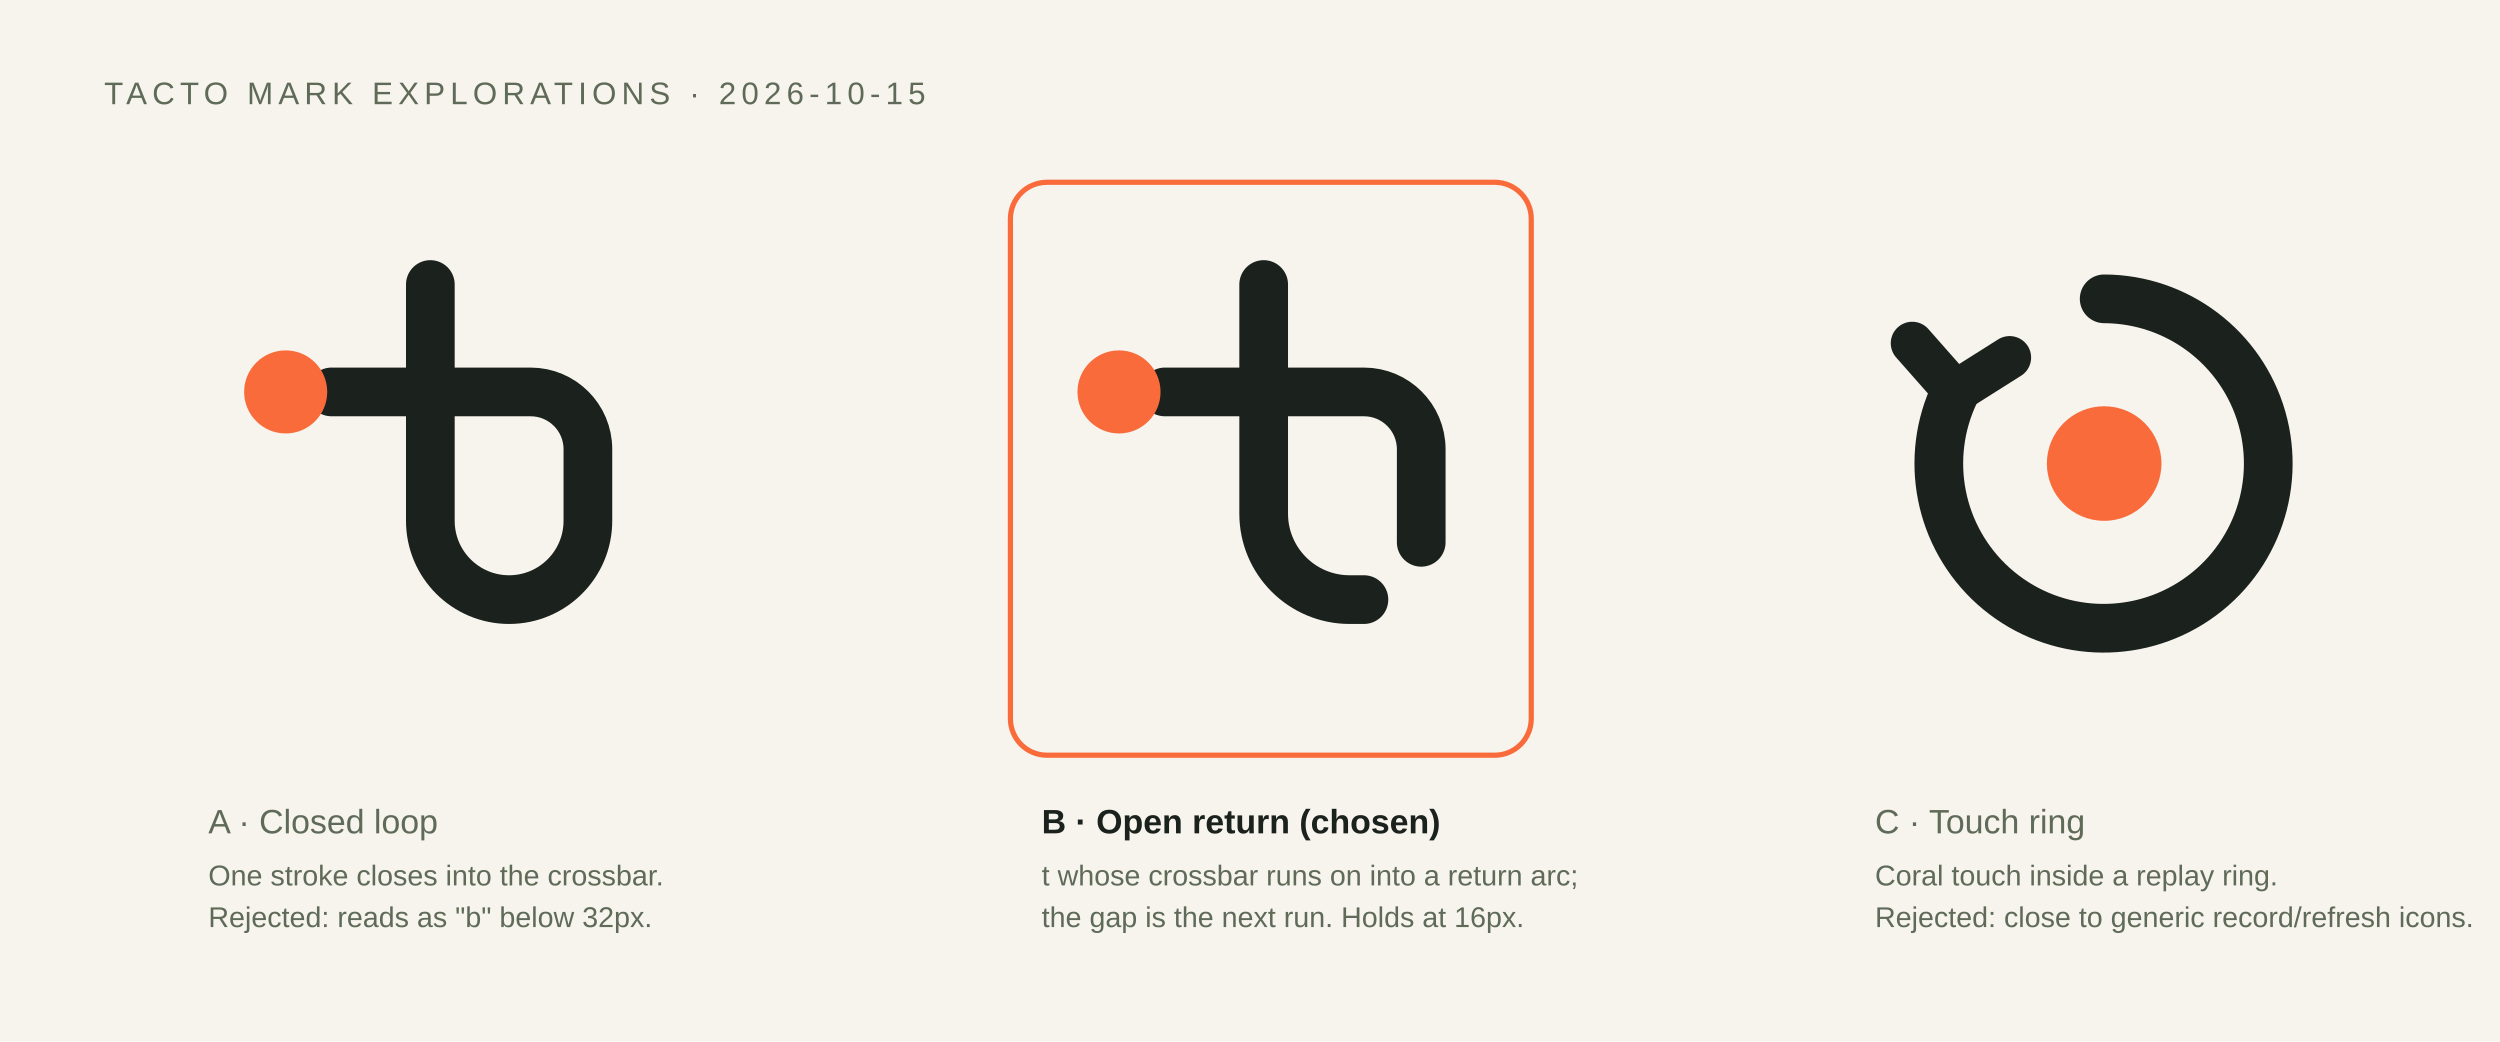
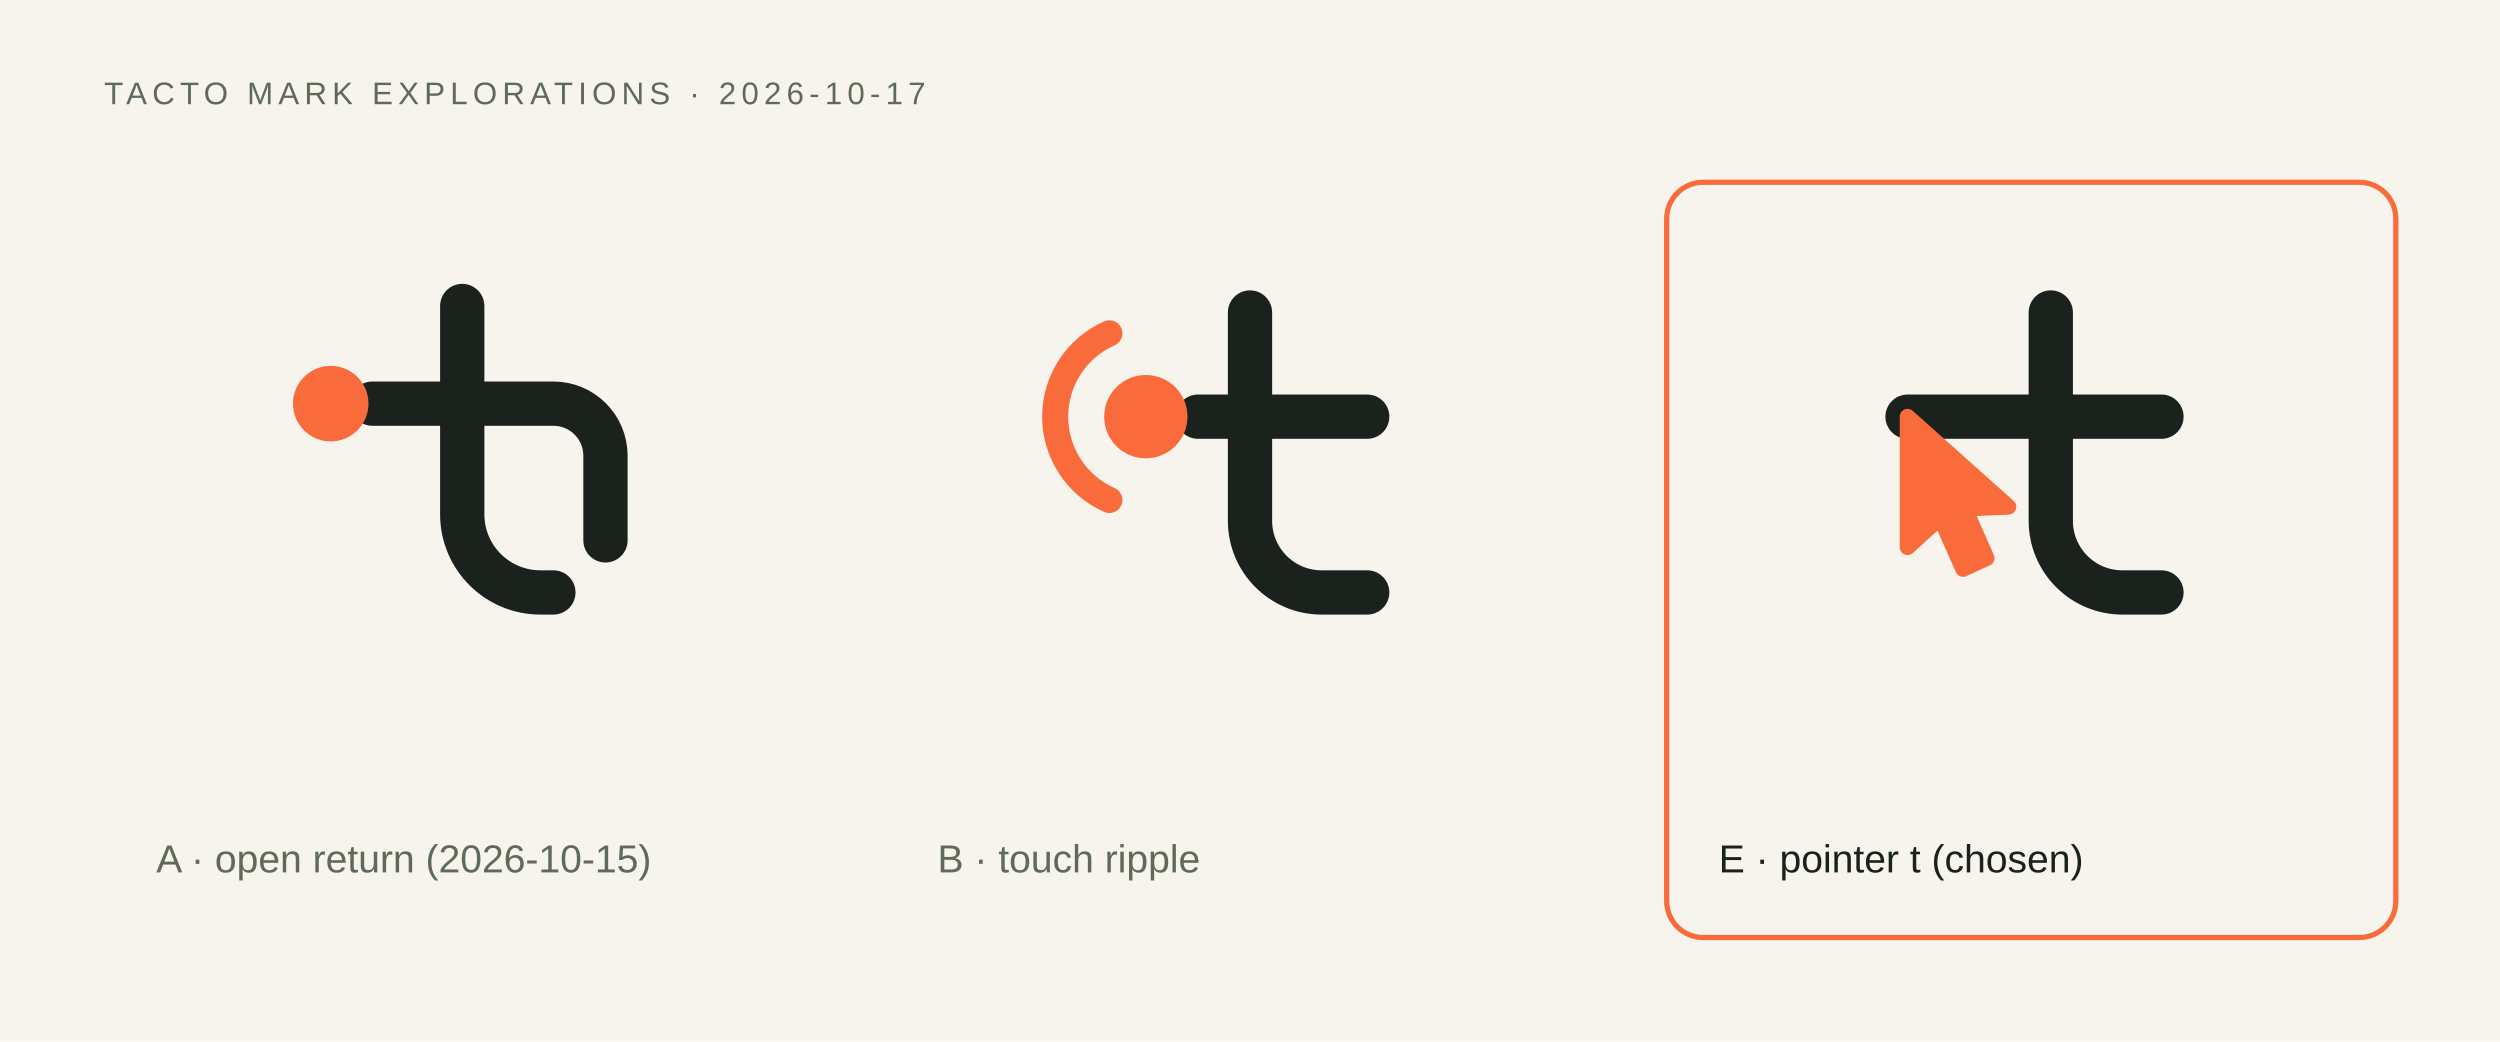
<svg xmlns="http://www.w3.org/2000/svg" width="960" height="400" viewBox="0 0 960 400" role="img" aria-labelledby="tacto-options-title">
  <rect width="960" height="400" fill="#f6f4ed" />
-   <g font-family="-apple-system,'Helvetica Neue',Arial,sans-serif" fill="#5f6b58" font-size="13">
-     <text x="40" y="40" font-size="12" letter-spacing="2">TACTO MARK EXPLORATIONS · 2026-10-15</text>
-     <text x="80" y="320">A · Closed loop</text>
-     <text x="80" y="340" font-size="11">One stroke closes into the crossbar.</text>
-     <text x="80" y="356" font-size="11">Rejected: reads as "b" below 32px.</text>
-     <text x="400" y="320" fill="#1b211c" font-weight="700">B · Open return (chosen)</text>
-     <text x="400" y="340" font-size="11">t whose crossbar runs on into a return arc;</text>
-     <text x="400" y="356" font-size="11">the gap is the next run. Holds at 16px.</text>
-     <text x="720" y="320">C · Touch ring</text>
-     <text x="720" y="340" font-size="11">Coral touch inside a replay ring.</text>
-     <text x="720" y="356" font-size="11">Rejected: close to generic record/refresh icons.</text>
-   </g>
-   <rect x="388" y="70" width="200" height="220" rx="14" fill="none" stroke="#fa6b3b" stroke-width="2" />
-   <g transform="translate(80 90) scale(5.5)">
-     <path d="M15.5 3.5V20A5.5 5.5 0 0 0 21 25.5A5.5 5.5 0 0 0 26.5 20V15A4 4 0 0 0 22.5 11H8.6" fill="none" stroke="#1b211c" stroke-width="3.4" stroke-linecap="round" stroke-linejoin="round" />
-     <circle cx="5.4" cy="11" r="2.9" fill="#fa6b3b" />
-   </g>
-   <g transform="translate(400 90) scale(5.5)">
-     <path d="M15.5 3.5V19.5A6 6 0 0 0 21.5 25.5H22.5M26.5 21.5V15A4 4 0 0 0 22.5 11H8.6" fill="none" stroke="#1b211c" stroke-width="3.4" stroke-linecap="round" stroke-linejoin="round" />
-     <circle cx="5.4" cy="11" r="2.9" fill="#fa6b3b" />
-   </g>
-   <g transform="translate(720 90) scale(5.5)">
-     <path d="M16 4.5A11.5 11.5 0 1 1 5.6 11" fill="none" stroke="#1b211c" stroke-width="3.4" stroke-linecap="round" />
-     <path d="M2.6 7.6L5.6 11L9.4 8.6" fill="none" stroke="#1b211c" stroke-width="3" stroke-linecap="round" stroke-linejoin="round" />
-     <circle cx="16" cy="16" r="4" fill="#fa6b3b" />
+   <g font-family="-apple-system,'Helvetica Neue',Arial,sans-serif">
+     <text x="40" y="40" font-size="12" letter-spacing="2" fill="#5f6b58">TACTO MARK EXPLORATIONS · 2026-10-17</text>
+     <g transform="translate(100 100) scale(5)">
+       <path d="M15.5 3.5V19.5A6 6 0 0 0 21.5 25.5H22.5M26.5 21.5V15A4 4 0 0 0 22.5 11H8.6" fill="none" stroke="#1b211c" stroke-width="3.4" stroke-linecap="round" stroke-linejoin="round" />
+       <circle cx="5.4" cy="11" r="2.9" fill="#fa6b3b" />
+     </g>
+     <text x="60" y="335" fill="#5f6b58" font-size="15">A · open return (2026-10-15)</text>
+     <g transform="translate(400 100) scale(5)">
+       <path d="M16 4V20A5.5 5.5 0 0 0 21.5 25.5H25M12 12H25" fill="none" stroke="#1b211c" stroke-width="3.4" stroke-linecap="round" stroke-linejoin="round" />
+       <circle cx="8" cy="12" r="3.2" fill="#fa6b3b" />
+       <path d="M5.2 5.6A7 7 0 0 0 5.2 18.4" fill="none" stroke="#fa6b3b" stroke-width="2" stroke-linecap="round" />
+     </g>
+     <text x="360" y="335" fill="#5f6b58" font-size="15">B · touch ripple</text>
+     <rect x="640" y="70" width="280" height="290" rx="14" fill="none" stroke="#fa6b3b" stroke-width="2" />
+     <g transform="translate(700 100) scale(5)">
+       <path d="M17.5 4V20A5.5 5.5 0 0 0 23 25.5H26M6.5 12H26" fill="none" stroke="#1b211c" stroke-width="3.4" stroke-linecap="round" stroke-linejoin="round" />
+       <path d="M6.5 12L6.5 22.03L9.01 19.75L10.76 23.7L12.58 22.87L10.91 19.07L14.25 18.92Z" fill="#fa6b3b" stroke="#fa6b3b" stroke-width="1.2" stroke-linejoin="round" />
+     </g>
+     <text x="660" y="335" fill="#1b211c" font-size="15">E · pointer t (chosen)</text>
  </g>
</svg>
